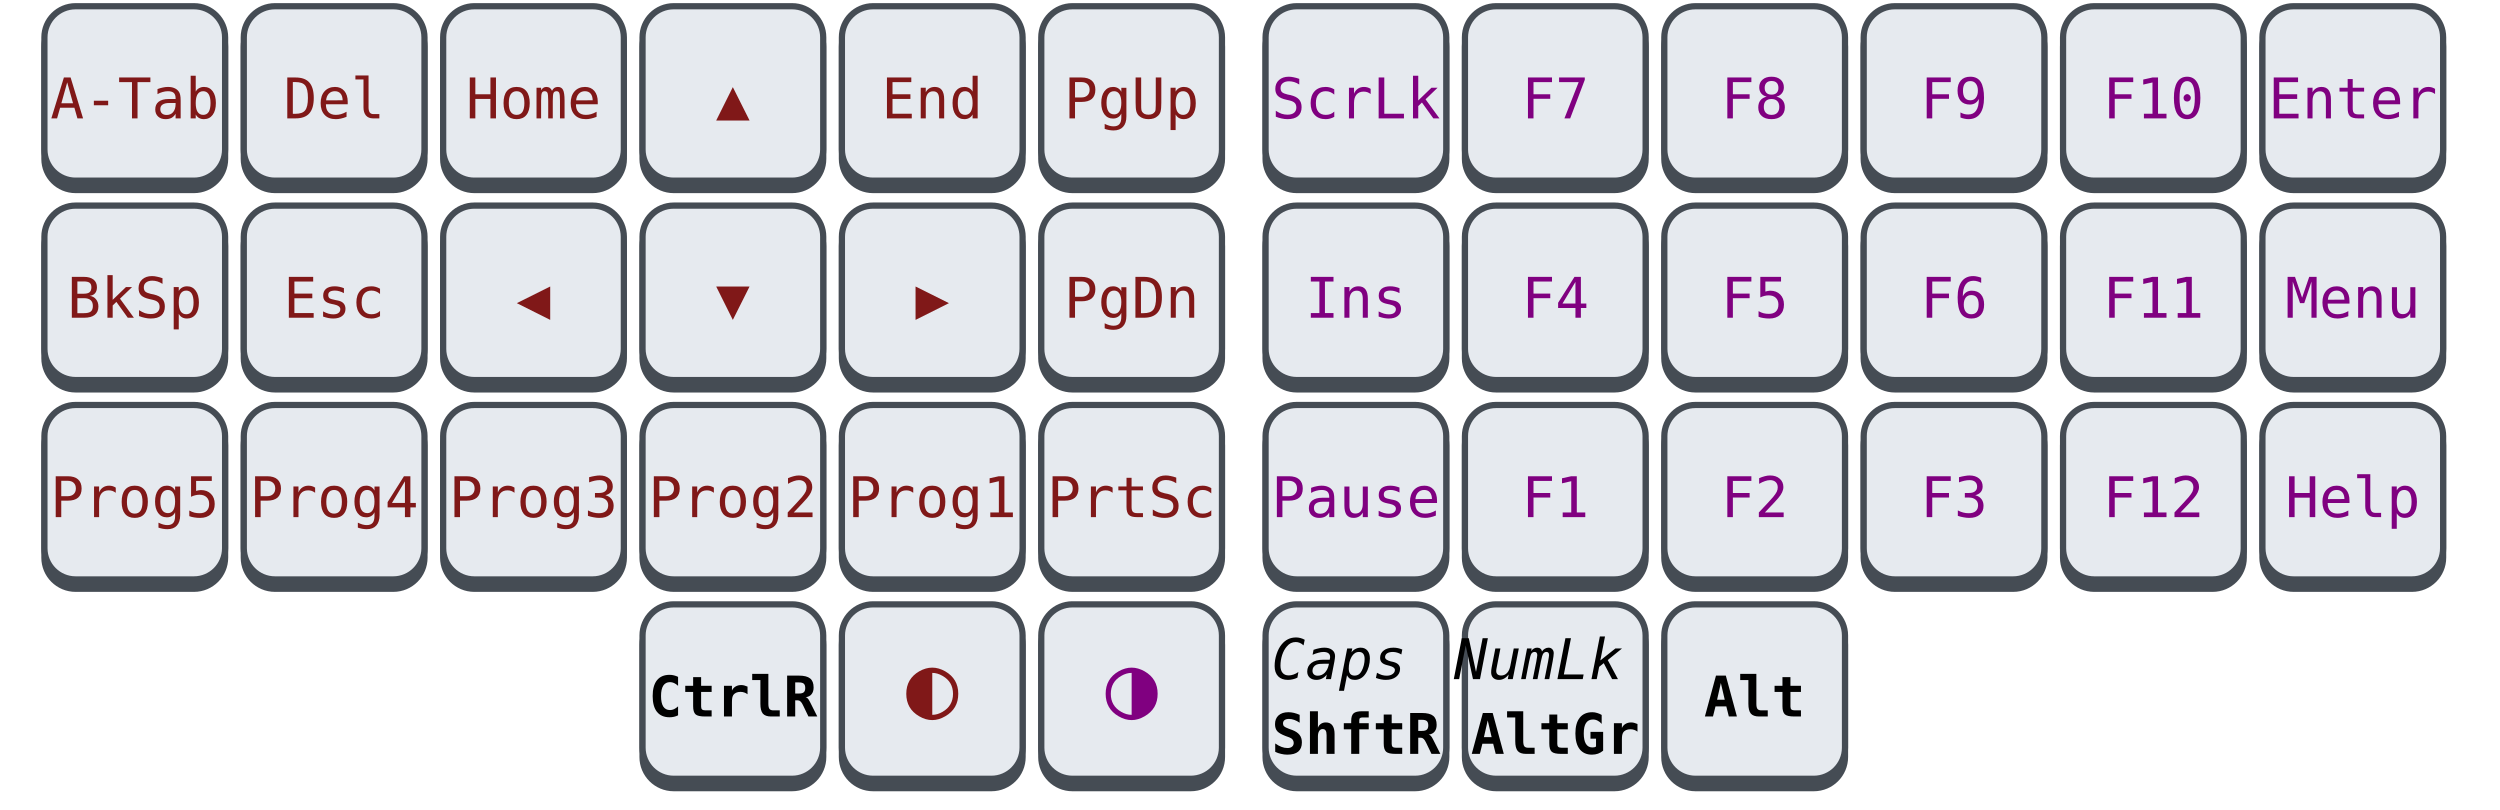
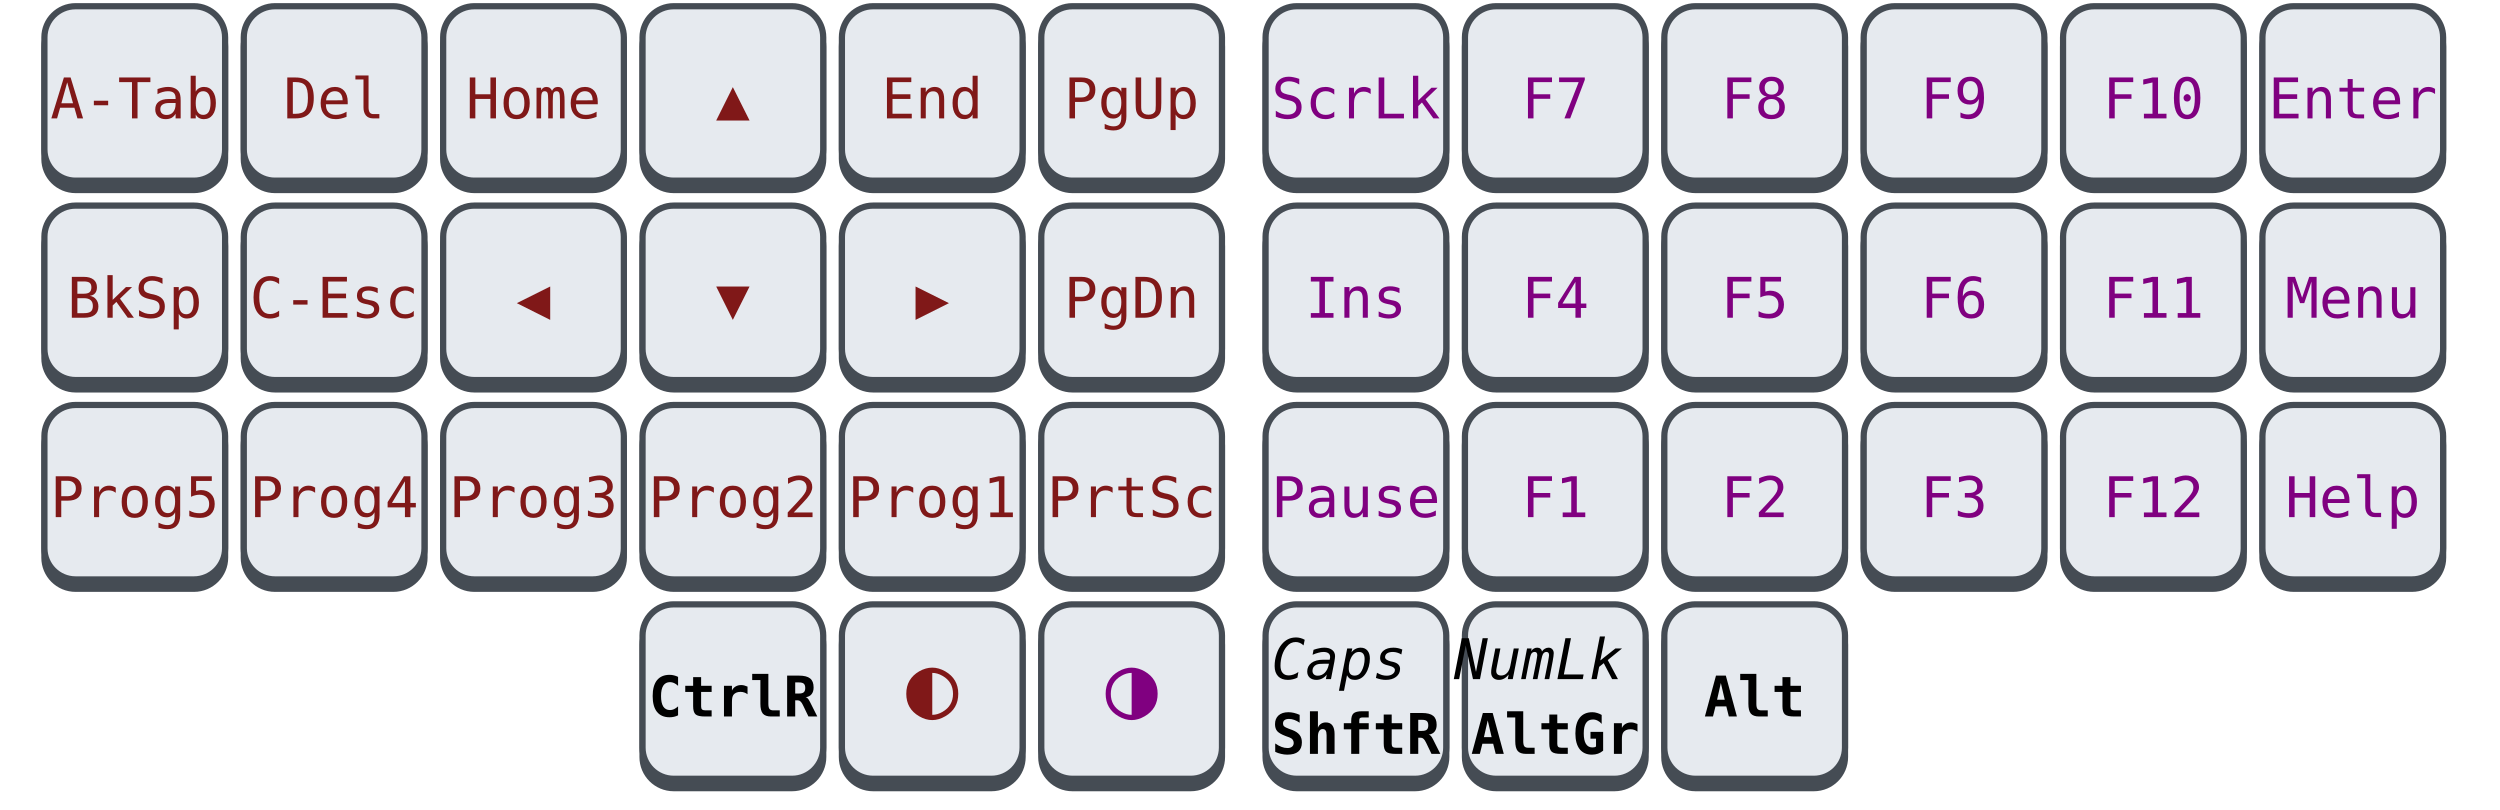
<svg xmlns="http://www.w3.org/2000/svg" width="784" height="254" version="1.1" viewBox="-1 -1 390 130">
  <defs>
    <style type="text/css">
text { font-size: 9px; text-anchor: middle; font-family: monospace; }
.mod { font-weight: bold; }
.dbl { font-style: italic; }
.c0 { transform: translate(15px, 0); }
.c1 { transform: translate(47px, 0); }
.c2 { transform: translate(79px, 0); }
.c3 { transform: translate(111px, 0); }
.c4 { transform: translate(143px, 0); }
.c5 { transform: translate(175px, 0); }
.r0 { transform: translate(0, 18px); }
.r1 { transform: translate(0, 50px); }
.r2 { transform: translate(0, 82px); }
.r3 { transform: translate(0, 114px); }
.tiny { font-size: 7px; }
.tiny text { font-size: 7px; }
.big {
  font-size: 14px;
}

.active rect {
  stroke: "#E6EAEF";
  fill: "#454C54";
}
.navsuper {
  fill: #801818;
}
.superfn {
  fill: #800080;
}

</style>
    <g id="key">
      <rect width="29" height="28" ry="5" x="0.5" y="1.5" fill="#454C54" stroke="#454C54" stroke-width="1px" />
      <rect width="29" height="28" ry="5" x="0.5" fill="#E6EAEF" stroke="#454C54" stroke-width="1px" />
    </g>
    <g id="3x1">
      <use href="#key" x="0" y="0" />
      <use href="#key" x="32" y="0" />
      <use href="#key" x="64" y="0" />
    </g>
    <g id="6x1">
      <use href="#3x1" x="0" y="0" />
      <use href="#3x1" x="96" y="0" />
    </g>
    <g id="left">
      <use href="#6x1" x="0" y="0" />
      <use href="#6x1" x="0" y="32" />
      <use href="#6x1" x="0" y="64" />
      <use href="#key" x="96" y="96" />
      <use href="#key" x="128" y="96" />
      <use href="#key" x="160" y="96" />
    </g>
    <g id="right">
      <use href="#6x1" x="0" y="0" />
      <use href="#6x1" x="0" y="32" />
      <use href="#6x1" x="0" y="64" />
      <use href="#key" x="0" y="96" />
      <use href="#key" x="32" y="96" />
      <use href="#key" x="64" y="96" />
    </g>
  </defs>
  <g class="kb" id="left-keyboard">
    <use href="#left" />
    <g class="r0 navsuper">
      <text class="c0">A-Tab</text>
      <text class="c1">Del</text>
      <text class="c2">Home</text>
      <text class="c3">▲</text>
      <text class="c4">End</text>
      <text class="c5">PgUp</text>
    </g>
    <g class="r1 navsuper">
      <text class="c0">BkSp</text>
-       <text class="c1">Esc</text>
+       <text class="c1">C-Esc</text>
      <text class="c2">◀</text>
      <text class="c3">▼</text>
      <text class="c4">▶</text>
      <text class="c5">PgDn</text>
    </g>
    <g class="r2 navsuper">
      <text class="c0">Prog5</text>
      <text class="c1">Prog4</text>
      <text class="c2">Prog3</text>
      <text class="c3">Prog2</text>
      <text class="c4">Prog1</text>
      <text class="c5">PrtSc</text>
    </g>
    <g class="r3">
      <text class="c3 mod">CtrlR</text>
      <text class="c4 big mod navsuper">◐</text>
      <text class="c5 big mod superfn">◑</text>
    </g>
  </g>
  <g class="kb" id="right-keyboard" transform="translate(196, 0)">
    <use href="#right" />
    <g class="r0 superfn">
      <text class="c0">ScrLk</text>
      <text class="c1">F7</text>
      <text class="c2">F8</text>
      <text class="c3">F9</text>
      <text class="c4">F10</text>
      <text class="c5">Enter</text>
    </g>
    <g class="r1 superfn">
      <text class="c0">Ins</text>
      <text class="c1">F4</text>
      <text class="c2">F5</text>
      <text class="c3">F6</text>
      <text class="c4">F11</text>
      <text class="c5">Menu</text>
    </g>
    <g class="r2 superfn">
      <text class="c0">Pause</text>
      <text class="c1">F1</text>
      <text class="c2">F2</text>
      <text class="c3">F3</text>
      <text class="c4">F12</text>
      <text class="c5">Help</text>
    </g>
    <g class="r3">
      <text class="c0">
        <tspan x="0" y="-6" class="dbl">Caps</tspan>
        <tspan x="0" y="6" class="mod">ShftR</tspan>
      </text>
      <text class="c1">
        <tspan x="0" y="-6" class="dbl">NumLk</tspan>
        <tspan x="0" y="6" class="mod">AltGr</tspan>
      </text>
      <text class="c2 mod">Alt</text>
    </g>
  </g>
</svg>
